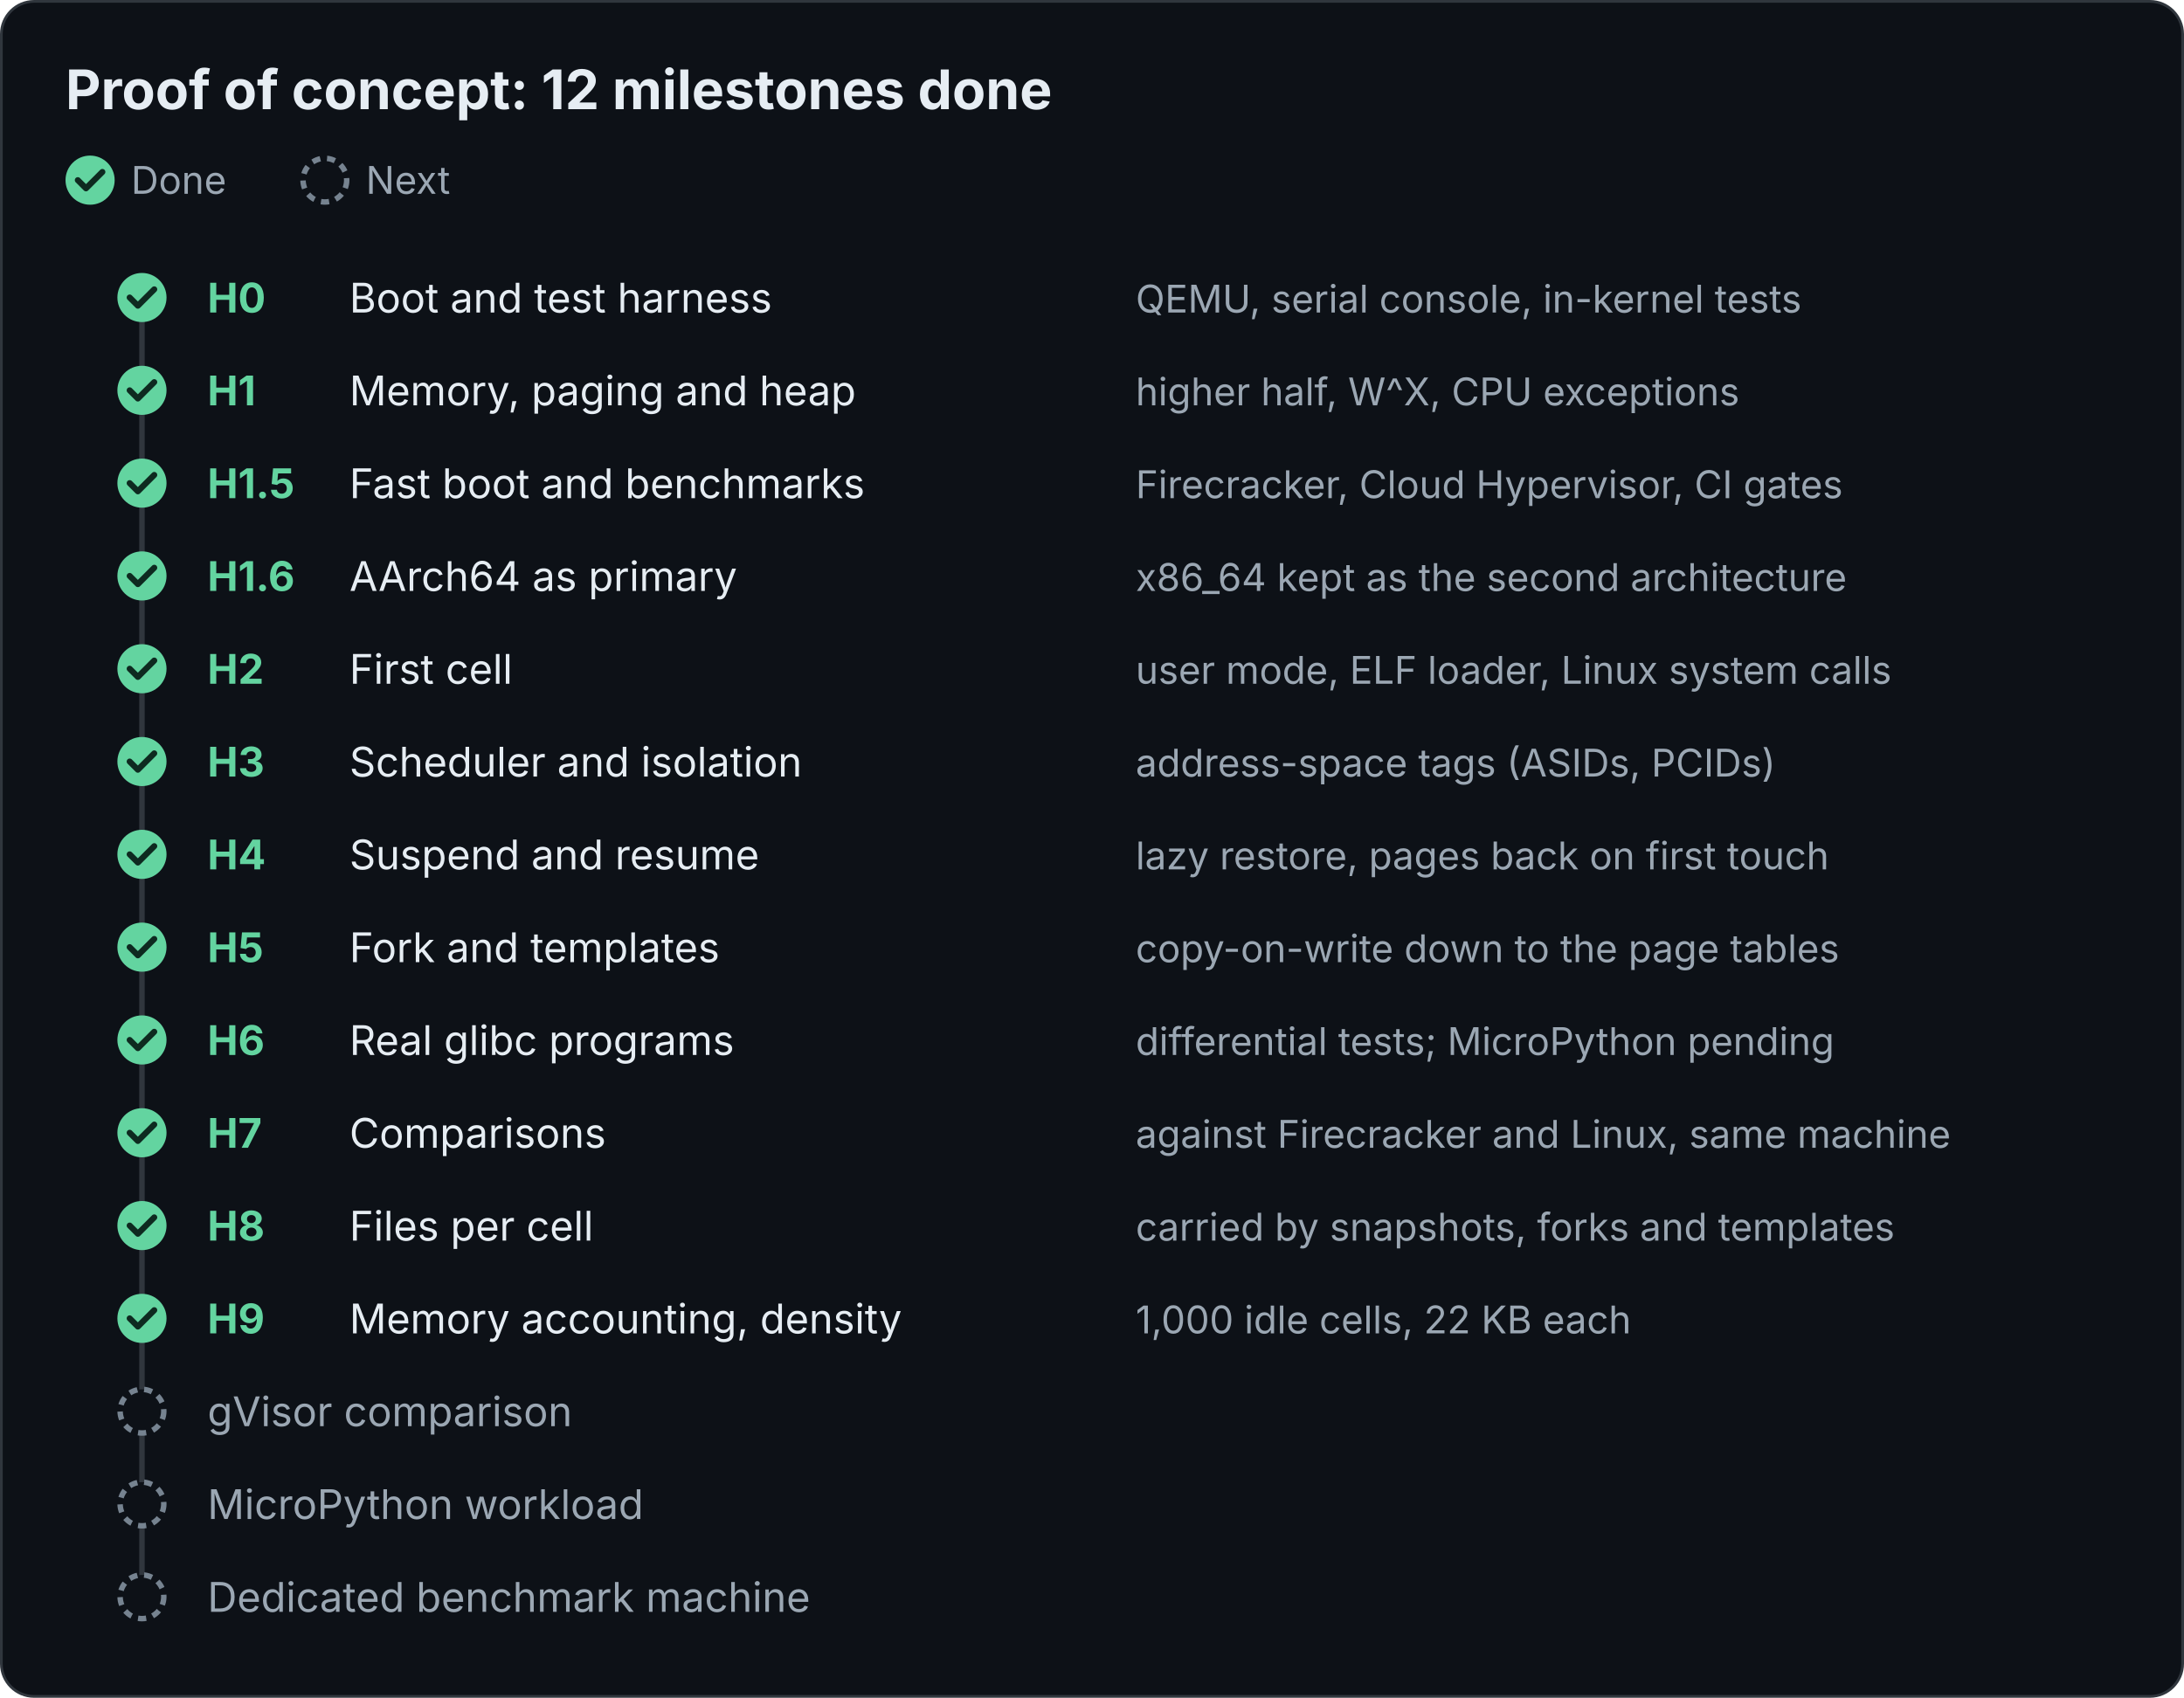
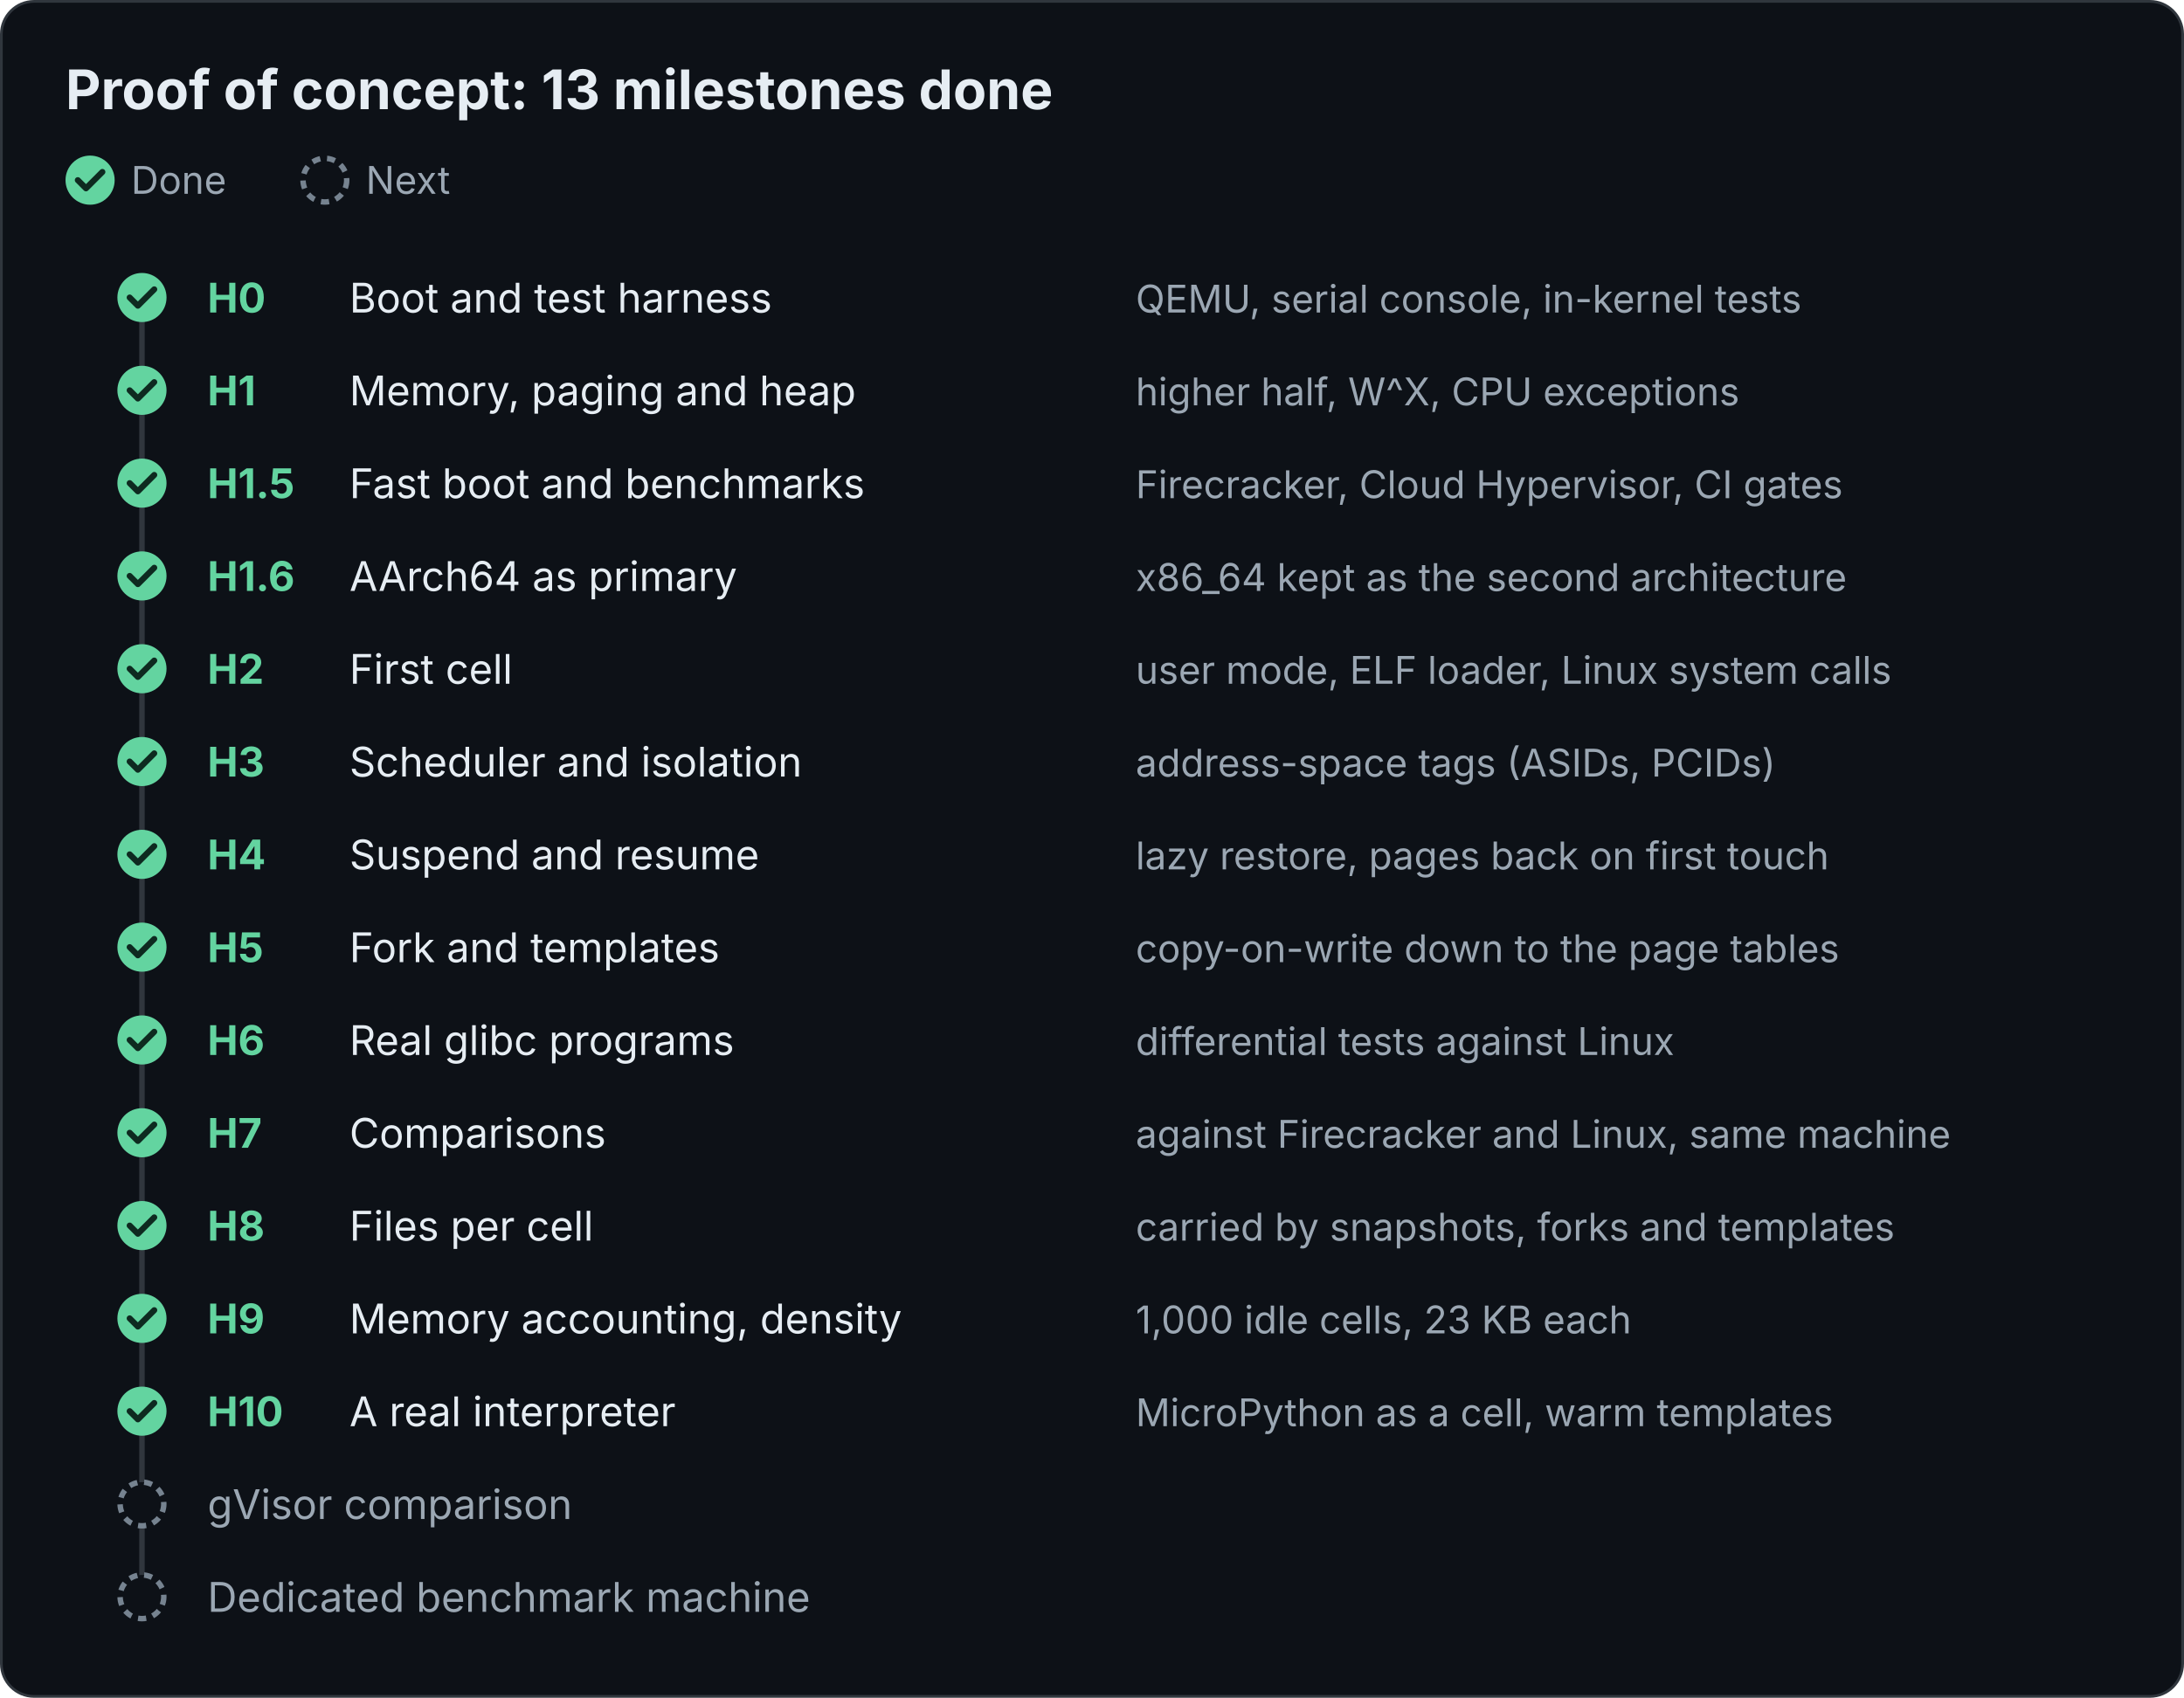
<svg xmlns="http://www.w3.org/2000/svg" viewBox="0 0 800 622" width="800" height="622" role="img" font-family="Inter, -apple-system, Segoe UI, Helvetica, Arial, sans-serif">
  <defs>
    <marker id="a" viewBox="0 0 10 10" refX="9" refY="5" markerWidth="7" markerHeight="7" orient="auto-start-reverse">
      <path d="M0 0L10 5L0 10z" fill="#8b98a5" />
    </marker>
  </defs>
  <rect class="bg" x="0.5" y="0.5" width="799" height="621" rx="12" fill="#0d1117" stroke="#30363d" />
-   <text x="24" y="40" font-size="20" fill="#e6edf3" font-weight="700">Proof of concept: 12 milestones done</text>
+   <text x="24" y="40" font-size="20" fill="#e6edf3" font-weight="700">Proof of concept: 13 milestones done</text>
  <circle cx="33" cy="66" r="9" fill="#63d4a0" />
  <path d="M28.5 66l3 3l6-6" fill="none" stroke="#0e2a20" stroke-width="2.2" stroke-linecap="round" stroke-linejoin="round" />
  <text x="48" y="71" font-size="14" fill="#9ba7b3">Done</text>
  <circle cx="119" cy="66" r="8" fill="#0d1117" stroke="#768390" stroke-width="2" stroke-dasharray="3 2.5" />
  <text x="134" y="71" font-size="14" fill="#9ba7b3">Next</text>
  <line x1="52" y1="109.0" x2="52" y2="585.0" stroke="#30363d" stroke-width="2" />
  <circle cx="52" cy="109.0" r="9" fill="#63d4a0" />
  <path d="M47.5 109.0l3 3l6-6" fill="none" stroke="#0e2a20" stroke-width="2.2" stroke-linecap="round" stroke-linejoin="round" />
  <text x="76" y="114.5" font-size="15" fill="#63d4a0" font-weight="700">H0</text>
  <text x="128" y="114.5" font-size="15" fill="#e6edf3">Boot and test harness</text>
  <text x="416" y="114.5" font-size="14" fill="#9ba7b3">QEMU, serial console, in-kernel tests</text>
  <circle cx="52" cy="143.0" r="9" fill="#63d4a0" />
  <path d="M47.5 143.0l3 3l6-6" fill="none" stroke="#0e2a20" stroke-width="2.2" stroke-linecap="round" stroke-linejoin="round" />
  <text x="76" y="148.5" font-size="15" fill="#63d4a0" font-weight="700">H1</text>
  <text x="128" y="148.5" font-size="15" fill="#e6edf3">Memory, paging and heap</text>
  <text x="416" y="148.5" font-size="14" fill="#9ba7b3">higher half, W^X, CPU exceptions</text>
  <circle cx="52" cy="177.0" r="9" fill="#63d4a0" />
  <path d="M47.5 177.0l3 3l6-6" fill="none" stroke="#0e2a20" stroke-width="2.2" stroke-linecap="round" stroke-linejoin="round" />
  <text x="76" y="182.5" font-size="15" fill="#63d4a0" font-weight="700">H1.5</text>
  <text x="128" y="182.5" font-size="15" fill="#e6edf3">Fast boot and benchmarks</text>
  <text x="416" y="182.5" font-size="14" fill="#9ba7b3">Firecracker, Cloud Hypervisor, CI gates</text>
  <circle cx="52" cy="211.0" r="9" fill="#63d4a0" />
  <path d="M47.5 211.0l3 3l6-6" fill="none" stroke="#0e2a20" stroke-width="2.2" stroke-linecap="round" stroke-linejoin="round" />
  <text x="76" y="216.5" font-size="15" fill="#63d4a0" font-weight="700">H1.6</text>
  <text x="128" y="216.5" font-size="15" fill="#e6edf3">AArch64 as primary</text>
  <text x="416" y="216.5" font-size="14" fill="#9ba7b3">x86_64 kept as the second architecture</text>
  <circle cx="52" cy="245.0" r="9" fill="#63d4a0" />
  <path d="M47.5 245.0l3 3l6-6" fill="none" stroke="#0e2a20" stroke-width="2.2" stroke-linecap="round" stroke-linejoin="round" />
  <text x="76" y="250.5" font-size="15" fill="#63d4a0" font-weight="700">H2</text>
  <text x="128" y="250.5" font-size="15" fill="#e6edf3">First cell</text>
  <text x="416" y="250.5" font-size="14" fill="#9ba7b3">user mode, ELF loader, Linux system calls</text>
  <circle cx="52" cy="279.0" r="9" fill="#63d4a0" />
  <path d="M47.5 279.0l3 3l6-6" fill="none" stroke="#0e2a20" stroke-width="2.2" stroke-linecap="round" stroke-linejoin="round" />
  <text x="76" y="284.5" font-size="15" fill="#63d4a0" font-weight="700">H3</text>
  <text x="128" y="284.5" font-size="15" fill="#e6edf3">Scheduler and isolation</text>
  <text x="416" y="284.5" font-size="14" fill="#9ba7b3">address-space tags (ASIDs, PCIDs)</text>
  <circle cx="52" cy="313.0" r="9" fill="#63d4a0" />
  <path d="M47.5 313.0l3 3l6-6" fill="none" stroke="#0e2a20" stroke-width="2.2" stroke-linecap="round" stroke-linejoin="round" />
  <text x="76" y="318.5" font-size="15" fill="#63d4a0" font-weight="700">H4</text>
  <text x="128" y="318.5" font-size="15" fill="#e6edf3">Suspend and resume</text>
  <text x="416" y="318.5" font-size="14" fill="#9ba7b3">lazy restore, pages back on first touch</text>
  <circle cx="52" cy="347.0" r="9" fill="#63d4a0" />
  <path d="M47.5 347.0l3 3l6-6" fill="none" stroke="#0e2a20" stroke-width="2.2" stroke-linecap="round" stroke-linejoin="round" />
  <text x="76" y="352.5" font-size="15" fill="#63d4a0" font-weight="700">H5</text>
  <text x="128" y="352.5" font-size="15" fill="#e6edf3">Fork and templates</text>
  <text x="416" y="352.5" font-size="14" fill="#9ba7b3">copy-on-write down to the page tables</text>
  <circle cx="52" cy="381.0" r="9" fill="#63d4a0" />
  <path d="M47.5 381.0l3 3l6-6" fill="none" stroke="#0e2a20" stroke-width="2.2" stroke-linecap="round" stroke-linejoin="round" />
  <text x="76" y="386.5" font-size="15" fill="#63d4a0" font-weight="700">H6</text>
  <text x="128" y="386.5" font-size="15" fill="#e6edf3">Real glibc programs</text>
-   <text x="416" y="386.5" font-size="14" fill="#9ba7b3">differential tests; MicroPython pending</text>
+   <text x="416" y="386.5" font-size="14" fill="#9ba7b3">differential tests against Linux</text>
  <circle cx="52" cy="415.0" r="9" fill="#63d4a0" />
  <path d="M47.5 415.0l3 3l6-6" fill="none" stroke="#0e2a20" stroke-width="2.2" stroke-linecap="round" stroke-linejoin="round" />
  <text x="76" y="420.5" font-size="15" fill="#63d4a0" font-weight="700">H7</text>
  <text x="128" y="420.5" font-size="15" fill="#e6edf3">Comparisons</text>
  <text x="416" y="420.5" font-size="14" fill="#9ba7b3">against Firecracker and Linux, same machine</text>
  <circle cx="52" cy="449.0" r="9" fill="#63d4a0" />
  <path d="M47.5 449.0l3 3l6-6" fill="none" stroke="#0e2a20" stroke-width="2.2" stroke-linecap="round" stroke-linejoin="round" />
  <text x="76" y="454.5" font-size="15" fill="#63d4a0" font-weight="700">H8</text>
  <text x="128" y="454.5" font-size="15" fill="#e6edf3">Files per cell</text>
  <text x="416" y="454.5" font-size="14" fill="#9ba7b3">carried by snapshots, forks and templates</text>
  <circle cx="52" cy="483.0" r="9" fill="#63d4a0" />
  <path d="M47.5 483.0l3 3l6-6" fill="none" stroke="#0e2a20" stroke-width="2.2" stroke-linecap="round" stroke-linejoin="round" />
  <text x="76" y="488.5" font-size="15" fill="#63d4a0" font-weight="700">H9</text>
  <text x="128" y="488.5" font-size="15" fill="#e6edf3">Memory accounting, density</text>
-   <text x="416" y="488.5" font-size="14" fill="#9ba7b3">1,000 idle cells, 22 KB each</text>
-   <circle cx="52" cy="517.0" r="8" fill="#0d1117" stroke="#768390" stroke-width="2" stroke-dasharray="3 2.5" />
-   <text x="76" y="522.5" font-size="15" fill="#9ba7b3">gVisor comparison</text>
+   <text x="416" y="488.5" font-size="14" fill="#9ba7b3">1,000 idle cells, 23 KB each</text>
+   <circle cx="52" cy="517.0" r="9" fill="#63d4a0" />
+   <path d="M47.5 517.0l3 3l6-6" fill="none" stroke="#0e2a20" stroke-width="2.2" stroke-linecap="round" stroke-linejoin="round" />
+   <text x="76" y="522.5" font-size="15" fill="#63d4a0" font-weight="700">H10</text>
+   <text x="128" y="522.5" font-size="15" fill="#e6edf3">A real interpreter</text>
+   <text x="416" y="522.5" font-size="14" fill="#9ba7b3">MicroPython as a cell, warm templates</text>
  <circle cx="52" cy="551.0" r="8" fill="#0d1117" stroke="#768390" stroke-width="2" stroke-dasharray="3 2.5" />
-   <text x="76" y="556.5" font-size="15" fill="#9ba7b3">MicroPython workload</text>
+   <text x="76" y="556.5" font-size="15" fill="#9ba7b3">gVisor comparison</text>
  <circle cx="52" cy="585.0" r="8" fill="#0d1117" stroke="#768390" stroke-width="2" stroke-dasharray="3 2.5" />
  <text x="76" y="590.5" font-size="15" fill="#9ba7b3">Dedicated benchmark machine</text>
</svg>
